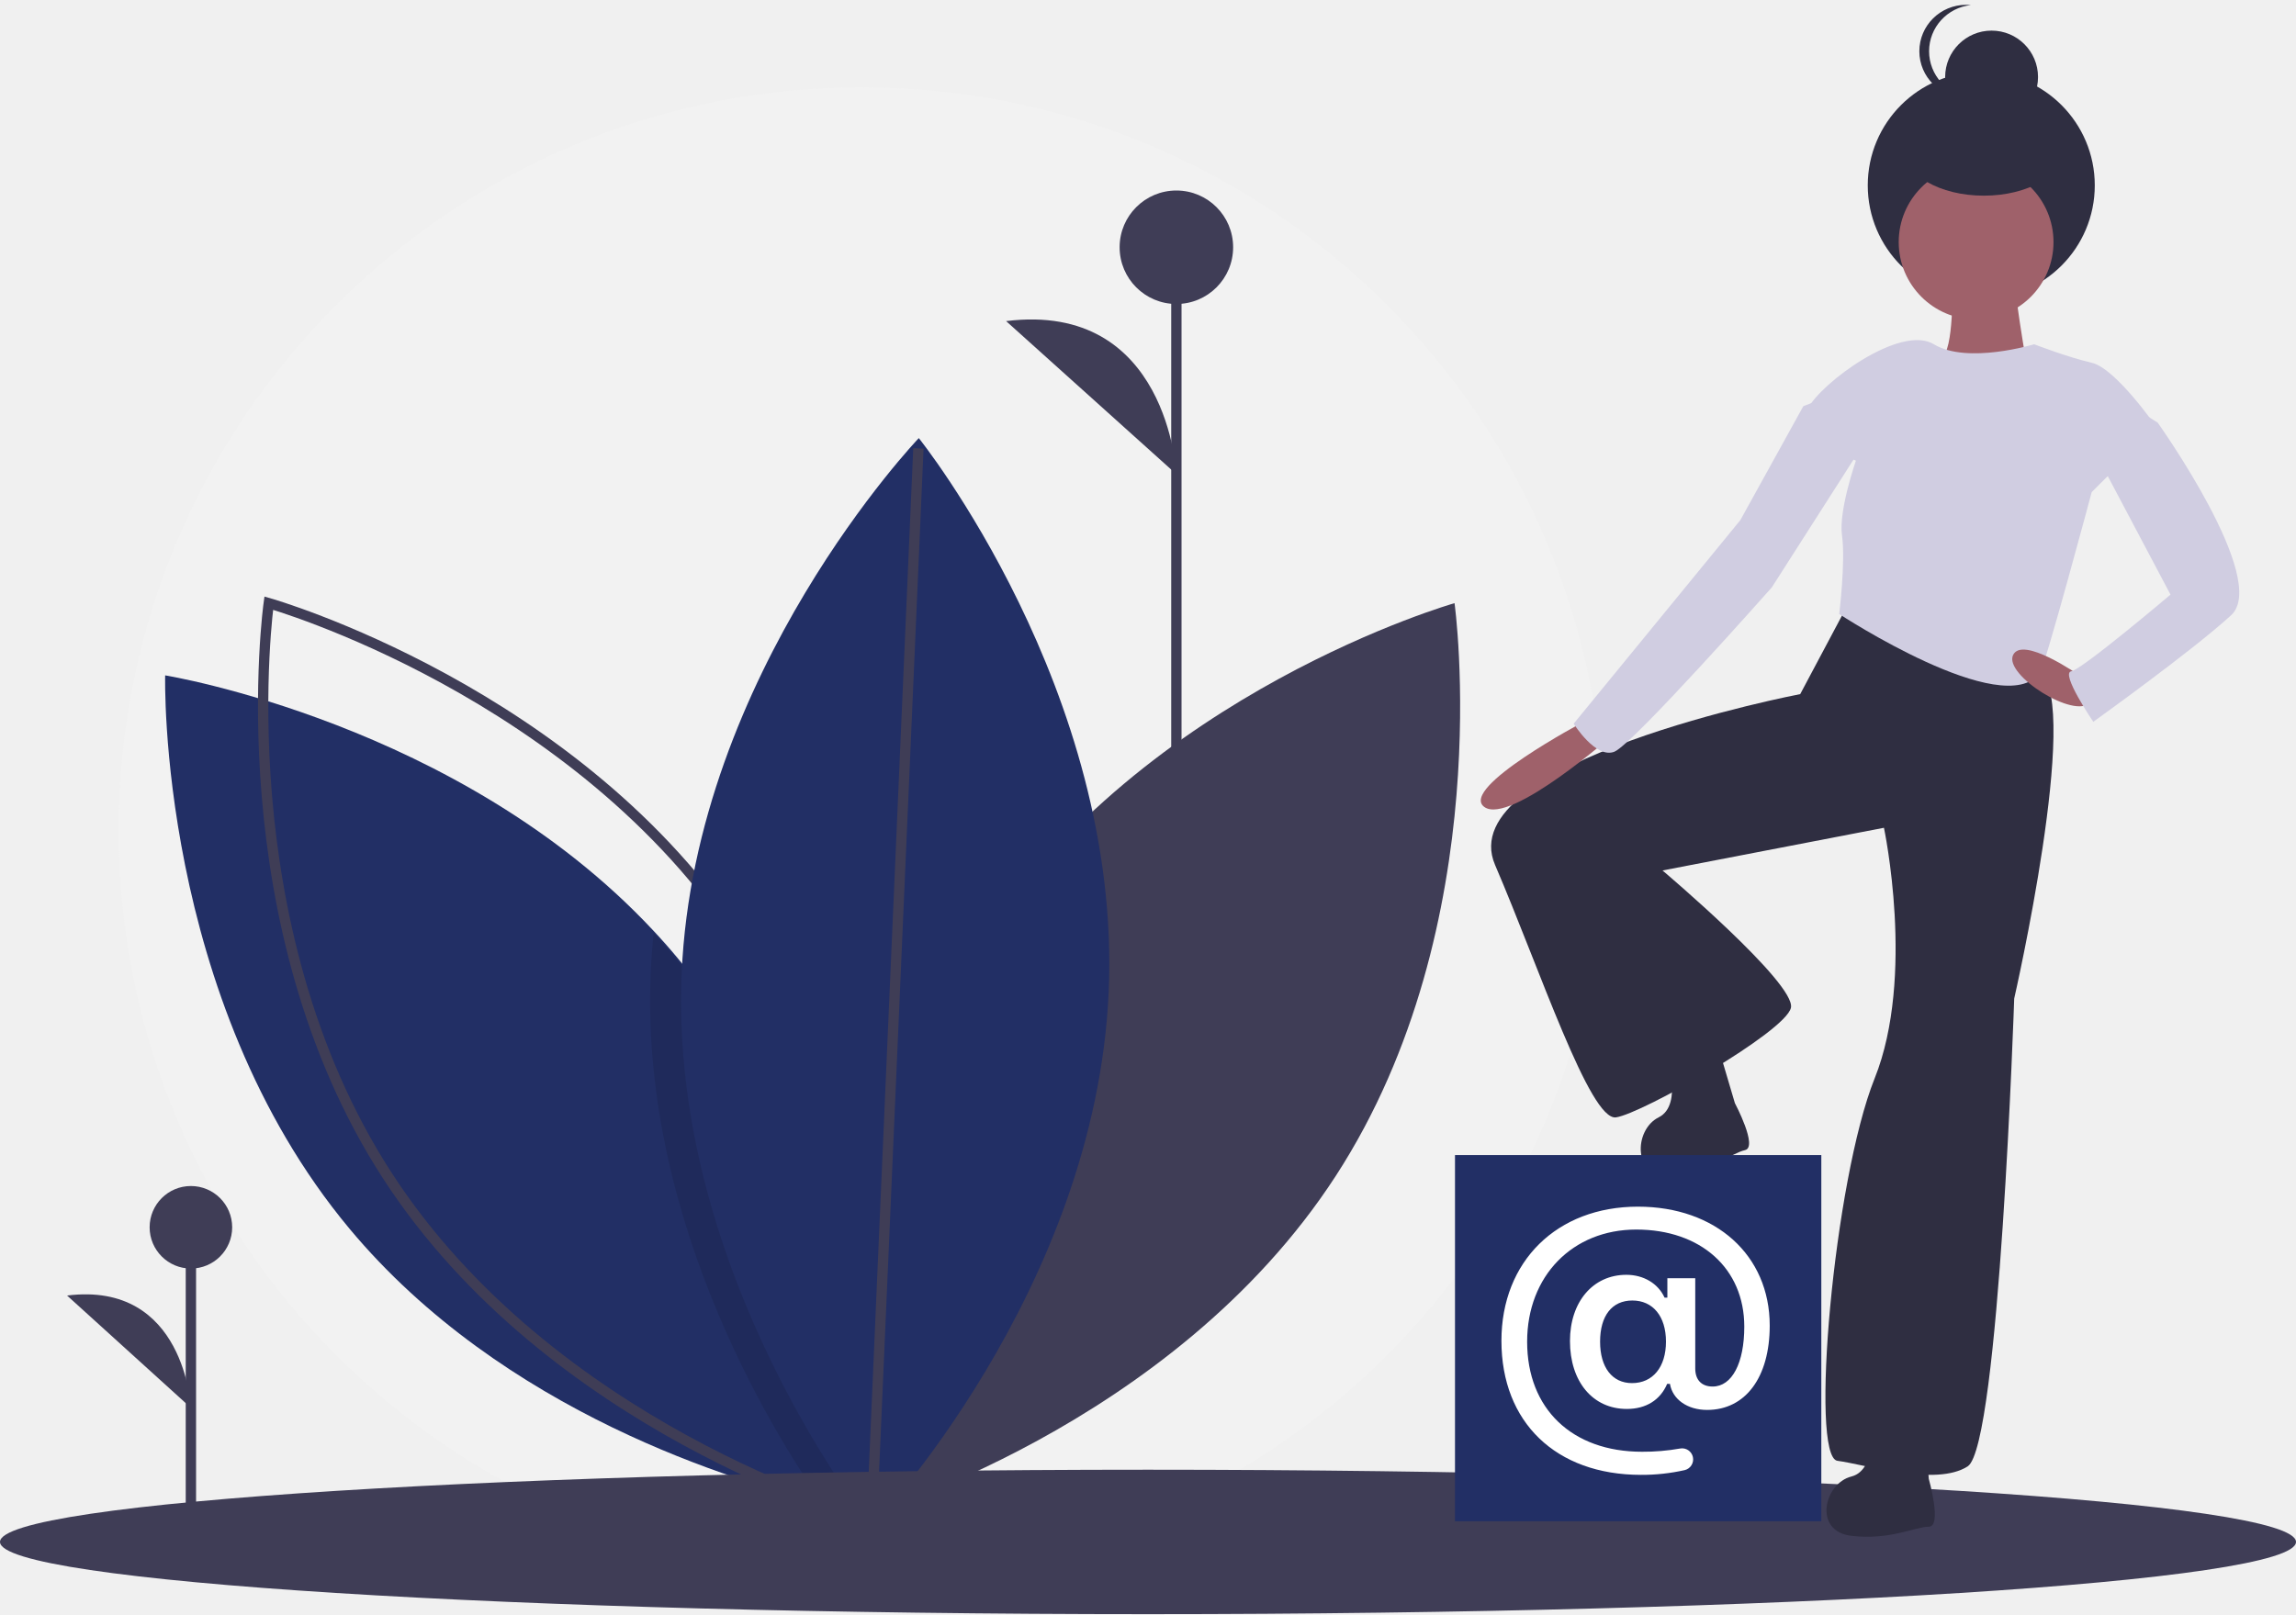
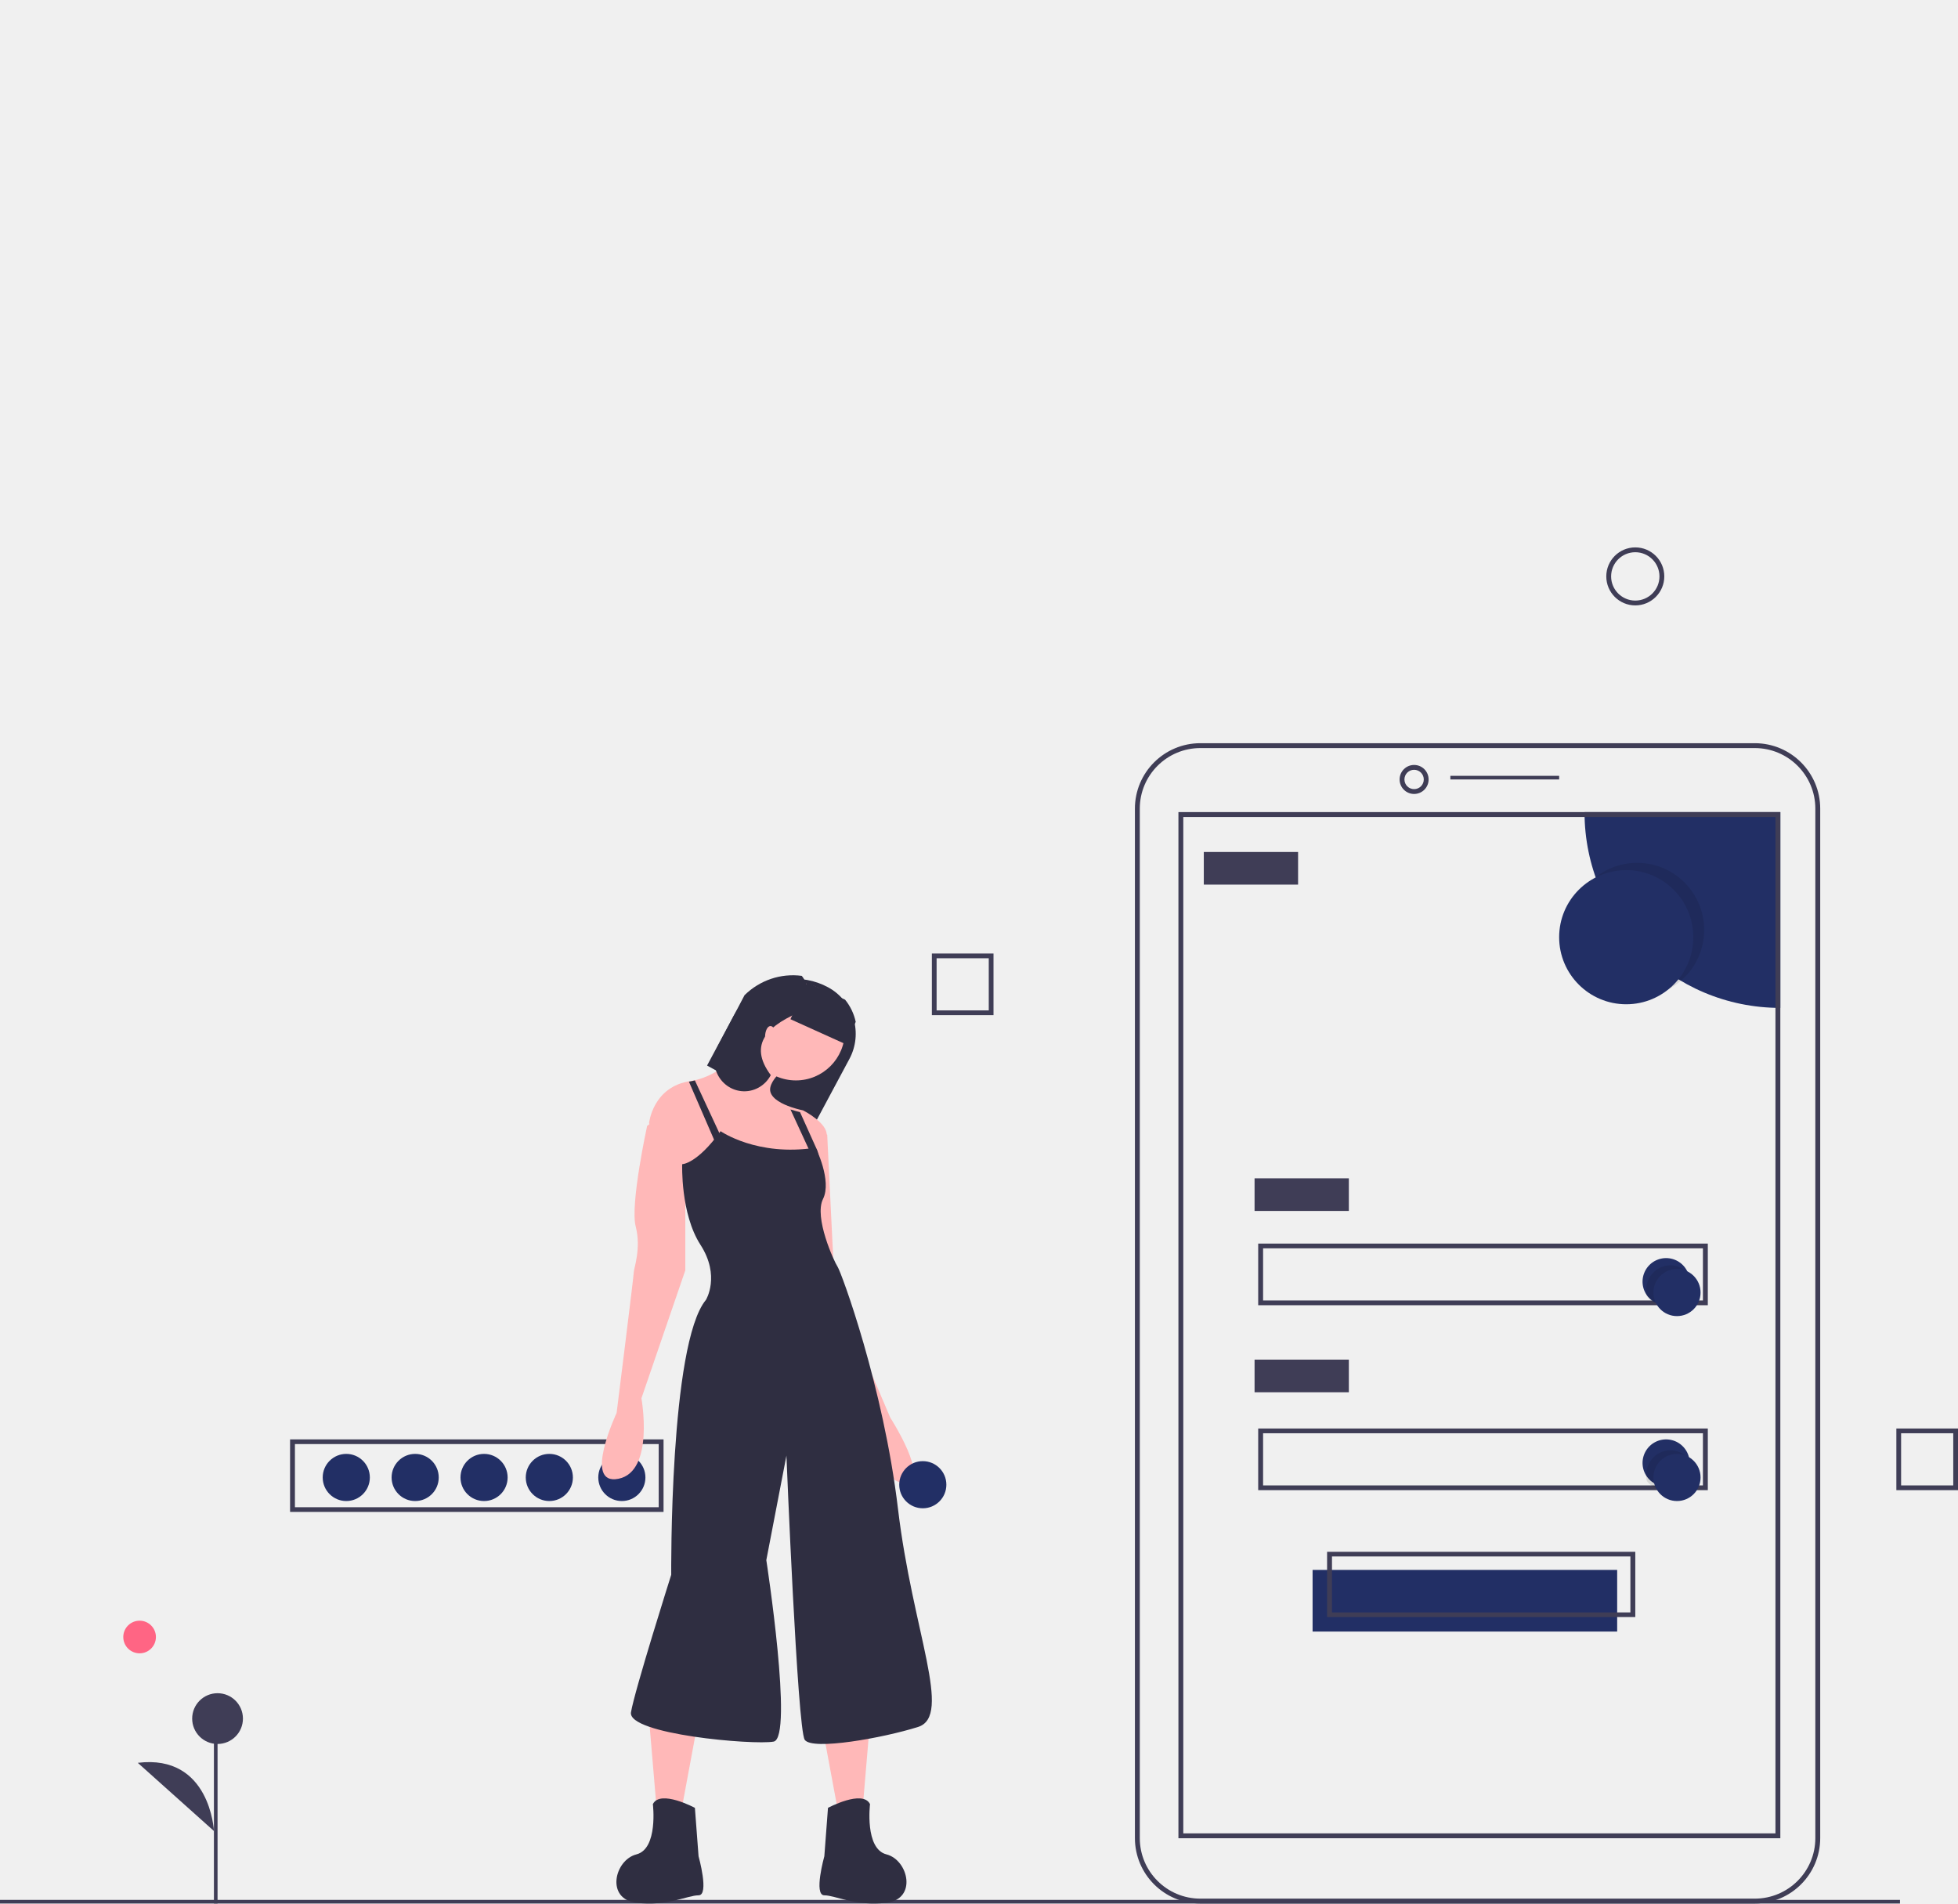
- <svg xmlns="http://www.w3.org/2000/svg" width="445" height="313" viewBox="0 0 445 313" fill="none">
-   <path d="M167 304.935C246.529 304.935 311 240.464 311 160.935C311 81.406 246.529 16.935 167 16.935C87.471 16.935 23 81.406 23 160.935C23 240.464 87.471 304.935 167 304.935Z" fill="#F2F2F2" />
-   <path d="M190.108 182.892C158.401 231.769 167.089 293.935 167.089 293.935C167.089 293.935 227.184 276.855 258.892 227.978C290.599 179.1 281.911 116.935 281.911 116.935C281.911 116.935 221.816 134.015 190.108 182.892Z" fill="#3F3D56" />
-   <path d="M166.991 292.935C166.991 292.935 166.215 292.812 164.786 292.524C163.646 292.294 162.077 291.965 160.16 291.513C143.029 287.493 97.485 273.904 67.708 238.176C30.44 193.438 32.01 130.935 32.01 130.935C32.01 130.935 88.994 140.151 126.543 180.326C128.17 182.052 129.753 183.842 131.292 185.694C163.72 224.62 166.743 276.995 166.983 289.943C167.016 291.883 166.991 292.935 166.991 292.935Z" fill="#222F65" />
-   <path fill-rule="evenodd" clip-rule="evenodd" d="M143.892 182.892C175.599 231.769 166.911 293.935 166.911 293.935C166.911 293.935 106.816 276.855 75.108 227.978C43.401 179.1 52.089 116.935 52.089 116.935C52.089 116.935 112.184 134.015 143.892 182.892Z" stroke="#3F3D56" stroke-width="2" />
-   <path opacity="0.1" d="M167 290.991C166.16 292.006 165.419 292.873 164.81 293.583C163.459 295.126 162.693 295.935 162.693 295.935C162.693 295.935 161.763 294.763 160.199 292.567C151.61 280.566 123.984 237.894 126.117 188.603C126.232 186.019 126.422 183.463 126.685 180.935C128.307 182.668 129.886 184.465 131.42 186.325C163.747 225.406 166.761 277.991 167 290.991Z" fill="black" />
-   <path d="M214.883 192.216C212.355 250.482 168.922 295.935 168.922 295.935C168.922 295.935 129.588 246.92 132.117 188.654C134.645 130.388 178.078 84.935 178.078 84.935C178.078 84.935 217.412 133.95 214.883 192.216Z" fill="#222F65" />
-   <path d="M169 293.935L178 86.935" stroke="#3F3D56" stroke-width="2" />
-   <path d="M222.5 312.935C345.383 312.935 445 306.667 445 298.935C445 291.203 345.383 284.935 222.5 284.935C99.617 284.935 0 291.203 0 298.935C0 306.667 99.617 312.935 222.5 312.935Z" fill="#3F3D56" />
-   <path d="M37 293.935V237.935V293.935Z" fill="#3F3D56" />
-   <path d="M37 293.935V237.935" stroke="#3F3D56" stroke-width="2" />
-   <path d="M37 245.935C41.418 245.935 45 242.353 45 237.935C45 233.517 41.418 229.935 37 229.935C32.582 229.935 29 233.517 29 237.935C29 242.353 32.582 245.935 37 245.935Z" fill="#3F3D56" />
-   <path d="M37 272.935C37 272.935 35.884 248.303 13 251.167L37 272.935Z" fill="#3F3D56" />
-   <path d="M228 202.935V46.935V202.935Z" fill="#3F3D56" />
-   <path d="M228 202.935V46.935" stroke="#3F3D56" stroke-width="2" />
-   <path d="M228 58.935C234.075 58.935 239 54.01 239 47.935C239 41.86 234.075 36.935 228 36.935C221.925 36.935 217 41.86 217 47.935C217 54.01 221.925 58.935 228 58.935Z" fill="#3F3D56" />
-   <path d="M228 91.935C228 91.935 226.465 58.346 195 62.251L228 91.935Z" fill="#3F3D56" />
-   <path d="M358.286 116.935L348.909 134.57C348.909 134.57 281.108 147.526 289.763 167.68C298.419 187.834 308.156 217.345 313.205 216.626C318.254 215.906 346.024 200.07 347.106 195.392C348.188 190.713 322.221 168.76 322.221 168.76L365.138 160.482C365.138 160.482 371.269 189.274 363.335 209.068C355.401 228.862 350.712 282.486 356.122 283.206C361.531 283.926 375.236 288.244 381.367 284.286C387.498 280.327 390.383 193.592 390.383 193.592C390.383 193.592 403.366 136.729 395.432 130.251C387.498 123.773 358.286 116.935 358.286 116.935Z" fill="#2F2E41" />
-   <path d="M372.942 275.192C372.942 275.192 364.564 270.768 362.8 274.307C362.8 274.307 364.123 284.925 358.831 286.252C353.539 287.579 351.334 296.87 358.831 297.754C366.327 298.639 371.178 295.985 373.824 295.985C376.47 295.985 373.824 286.694 373.824 286.694L372.942 275.192Z" fill="#2F2E41" />
-   <path d="M332.965 202.77C332.965 202.77 323.836 200.21 322.855 204.055C322.855 204.055 326.383 214.189 321.485 216.614C316.586 219.039 316.384 228.62 323.905 227.896C331.426 227.172 335.614 223.539 338.203 222.977C340.791 222.416 336.248 213.865 336.248 213.865L332.965 202.77Z" fill="#2F2E41" />
-   <path d="M378.395 54.794C378.395 54.794 378.752 68.224 376.258 69.312C373.765 70.401 390.15 76.935 390.15 76.935L393 71.853C393 71.853 389.794 53.705 390.507 52.253C391.219 50.801 378.395 54.794 378.395 54.794Z" fill="#9F616A" />
-   <path d="M384 57.935C396.15 57.935 406 48.085 406 35.935C406 23.785 396.15 13.935 384 13.935C371.85 13.935 362 23.785 362 35.935C362 48.085 371.85 57.935 384 57.935Z" fill="#2F2E41" />
-   <path d="M386 23.935C390.971 23.935 395 19.905 395 14.935C395 9.964 390.971 5.935 386 5.935C381.029 5.935 377 9.964 377 14.935C377 19.905 381.029 23.935 386 23.935Z" fill="#2F2E41" />
-   <path d="M373.887 9.935C373.887 5.327 377.389 1.464 382 0.984C381.687 0.951 381.372 0.935 381.057 0.935C376.055 0.935 372 4.964 372 9.935C372 14.905 376.055 18.935 381.057 18.935C381.372 18.935 381.687 18.919 382 18.886C377.389 18.406 373.887 14.543 373.887 9.935Z" fill="#2F2E41" />
-   <path d="M383 61.935C391.284 61.935 398 55.219 398 46.935C398 38.651 391.284 31.935 383 31.935C374.716 31.935 368 38.651 368 46.935C368 55.219 374.716 61.935 383 61.935Z" fill="#9F616A" />
-   <path d="M394.251 66.744C394.251 66.744 381.297 70.685 374.82 66.744C368.343 62.804 352.87 74.267 350.351 79.282C347.832 84.297 359.706 89.312 359.706 89.312C359.706 89.312 356.316 98.996 357.008 103.819C357.727 108.834 356.468 119.043 356.468 119.043C356.468 119.043 388.258 139.893 395.33 130.506C396.41 129.073 405.406 95.401 405.406 95.401L418 82.864C418 82.864 410.084 71.401 405.406 70.326C400.728 69.252 394.251 66.744 394.251 66.744Z" fill="#D0CDE1" />
-   <path d="M306.937 139.935C306.937 139.935 282.684 152.773 287.677 156.441C292.671 160.109 313 142.136 313 142.136L306.937 139.935Z" fill="#9F616A" />
-   <path d="M402.922 130.874C402.922 130.874 391.927 123.157 390.156 127.015C388.386 130.874 402.195 139.562 405.103 136.162C408.01 132.762 402.922 130.874 402.922 130.874Z" fill="#9F616A" />
-   <path d="M411.768 77.935L418.181 81.923C418.181 81.923 439.914 112.379 432.433 119.268C424.951 126.157 405.712 139.935 405.712 139.935C405.712 139.935 399.299 130.508 401.436 130.145C403.574 129.783 420.675 115.28 420.675 115.28L405.712 86.999L411.768 77.935Z" fill="#D0CDE1" />
-   <path d="M354.179 76.935L349.513 78.746L337.308 100.834L305 140.303C305 140.303 309.308 147.183 312.897 145.735C316.487 144.286 343.41 113.869 343.41 113.869L361 86.35L354.179 76.935Z" fill="#D0CDE1" />
-   <path d="M384.5 37.935C393.06 37.935 400 33.906 400 28.935C400 23.964 393.06 19.935 384.5 19.935C375.94 19.935 369 23.964 369 28.935C369 33.906 375.94 37.935 384.5 37.935Z" fill="#2F2E41" />
-   <rect x="282" y="223.935" width="71" height="71" fill="#222F65" />
-   <path fill-rule="evenodd" clip-rule="evenodd" d="M330.867 273.344C338.301 273.344 343 267.022 343 256.99C343 243.344 332.546 233.935 317.46 233.935C301.766 233.935 291 244.522 291 259.941C291 275.74 301.549 285.92 318.029 285.934C320.885 285.948 323.733 285.64 326.52 285.013C327.65 284.74 328.356 283.615 328.11 282.479C327.863 281.343 326.755 280.611 325.612 280.83C323.181 281.259 320.715 281.467 318.246 281.453C304.691 281.453 295.983 273.141 295.983 260.117C295.983 247.378 304.785 238.375 317.135 238.375C329.621 238.375 338.071 245.916 338.071 257.193C338.071 264.26 335.688 268.809 331.936 268.809C329.77 268.809 328.565 267.495 328.565 265.316V247.811H323.161V251.575H322.62C321.374 248.827 318.544 247.148 315.213 247.148C308.726 247.148 304.284 252.414 304.284 259.982C304.284 267.861 308.699 273.154 315.307 273.154C319.018 273.154 321.78 271.435 323.121 268.294H323.662C324.164 271.313 327.061 273.344 330.867 273.344ZM316.309 268.145C312.477 268.145 310.121 265.113 310.121 260.104C310.121 255.081 312.436 252.13 316.377 252.13C320.345 252.13 322.891 255.176 322.891 260.104C322.891 265.031 320.345 268.145 316.309 268.145Z" fill="white" />
+ <svg xmlns="http://www.w3.org/2000/svg" width="540" height="525" viewBox="0 0 540 525" fill="none">
+   <path d="M125.187 397.963L167 331.841L73.359 271.963L25 348.436L102.453 397.963H125.187Z" fill="#F0F0F0" />
+   <path fill-rule="evenodd" clip-rule="evenodd" d="M80 416.963H183V396.963H80V416.963ZM181.662 415.673H81.338V398.253H181.662V415.673Z" fill="#3F3D56" />
+   <path d="M171.5 413.963C175.09 413.963 178 411.053 178 407.463C178 403.873 175.09 400.963 171.5 400.963C167.91 400.963 165 403.873 165 407.463C165 411.053 167.91 413.963 171.5 413.963Z" fill="#222F65" />
+   <path d="M151.5 413.963C155.09 413.963 158 411.053 158 407.463C158 403.873 155.09 400.963 151.5 400.963C147.91 400.963 145 403.873 145 407.463C145 411.053 147.91 413.963 151.5 413.963Z" fill="#222F65" />
+   <path d="M133.5 413.963C137.09 413.963 140 411.053 140 407.463C140 403.873 137.09 400.963 133.5 400.963C129.91 400.963 127 403.873 127 407.463C127 411.053 129.91 413.963 133.5 413.963Z" fill="#222F65" />
+   <path d="M114.5 413.963C118.09 413.963 121 411.053 121 407.463C121 403.873 118.09 400.963 114.5 400.963C110.91 400.963 108 403.873 108 407.463C108 411.053 110.91 413.963 114.5 413.963Z" fill="#222F65" />
+   <path d="M95.5 413.963C99.09 413.963 102 411.053 102 407.463C102 403.873 99.09 400.963 95.5 400.963C91.91 400.963 89 403.873 89 407.463C89 411.053 91.91 413.963 95.5 413.963Z" fill="#222F65" />
+   <path d="M307.462 185.904V134.828H333V109.963H208V234.963H314.855V222.741C314.855 218.14 316.683 213.728 319.936 210.474C323.19 207.221 327.602 205.393 332.203 205.393H333V185.904H307.462Z" fill="#F0F0F0" />
+   <rect x="47.65" y="10.568" width="41" height="41" transform="rotate(-14 47.6497 10.5681)" fill="#F0F0F0" />
+   <rect x="362" y="432.963" width="84" height="17" fill="#222F65" />
+   <rect x="340" y="346.963" width="123" height="16" fill="#F0F0F0" />
+   <rect y="523.963" width="524" height="1" fill="#3F3D56" />
+   <path fill-rule="evenodd" clip-rule="evenodd" d="M331.035 524.963H483.965C493.921 524.951 501.989 516.887 502 506.936V222.989C501.989 213.038 493.921 204.974 483.965 204.963H331.035C321.079 204.974 313.011 213.038 313 222.989V506.936C313.011 516.887 321.079 524.951 331.035 524.963ZM314.345 222.989C314.356 213.781 321.822 206.318 331.035 206.307H483.965C493.178 206.318 500.644 213.781 500.655 222.989V506.936C500.644 516.145 493.178 523.608 483.965 523.618H331.035C321.822 523.608 314.356 516.145 314.345 506.936V222.989Z" fill="#3F3D56" />
+   <path fill-rule="evenodd" clip-rule="evenodd" d="M386 214.963C386 217.172 387.791 218.963 390 218.963C392.208 218.96 393.998 217.171 394 214.963C394 212.754 392.209 210.963 390 210.963C387.791 210.963 386 212.754 386 214.963ZM387.333 214.963C387.333 213.49 388.527 212.296 390 212.296C391.472 212.298 392.665 213.491 392.667 214.963C392.667 216.436 391.473 217.63 390 217.63C388.527 217.63 387.333 216.436 387.333 214.963Z" fill="#3F3D56" />
+   <rect x="400" y="213.963" width="30" height="1" fill="#3F3D56" />
+   <path d="M491 223.963V277.963C461.177 277.962 437.001 253.786 437 223.963H491Z" fill="#222F65" />
+   <path fill-rule="evenodd" clip-rule="evenodd" d="M325 506.963H491V223.963H325V506.963ZM489.656 505.618H326.344V225.307H489.656V505.618Z" fill="#3F3D56" />
+   <path opacity="0.1" d="M451.5 274.963C461.717 274.963 470 266.68 470 256.463C470 246.246 461.717 237.963 451.5 237.963C441.283 237.963 433 246.246 433 256.463C433 266.68 441.283 274.963 451.5 274.963Z" fill="black" />
+   <path d="M448.5 276.963C458.717 276.963 467 268.68 467 258.463C467 248.246 458.717 239.963 448.5 239.963C438.283 239.963 430 248.246 430 258.463C430 268.68 438.283 276.963 448.5 276.963Z" fill="#222F65" />
+   <rect x="332" y="234.963" width="26" height="9" fill="#3F3D56" />
+   <rect x="346" y="324.963" width="26" height="9" fill="#3F3D56" />
+   <path fill-rule="evenodd" clip-rule="evenodd" d="M347 359.963H471V342.963H347V359.963ZM469.652 358.655H348.348V344.271H469.652V358.655Z" fill="#3F3D56" />
+   <rect x="340" y="397.963" width="123" height="16" fill="#F0F0F0" />
+   <rect x="346" y="374.963" width="26" height="9" fill="#3F3D56" />
+   <path fill-rule="evenodd" clip-rule="evenodd" d="M347 410.963H471V393.963H347V410.963ZM469.652 409.655H348.348V395.271H469.652V409.655Z" fill="#3F3D56" />
+   <path fill-rule="evenodd" clip-rule="evenodd" d="M366 445.963H451V427.963H366V445.963ZM449.651 444.677H367.349V429.249H449.651V444.677Z" fill="#3F3D56" />
+   <path d="M466 353.463C466 356.204 464.28 358.651 461.7 359.579C459.121 360.507 456.237 359.716 454.491 357.603L454.484 357.597C452.783 355.533 452.52 352.639 453.82 350.302C455.12 347.965 457.719 346.664 460.368 347.022C463.018 347.38 465.178 349.324 465.812 351.922C465.811 351.924 465.812 351.926 465.813 351.927C465.815 351.928 465.816 351.929 465.818 351.929C465.938 352.431 465.999 352.946 466 353.463Z" fill="#222F65" />
+   <path opacity="0.1" d="M466 353.088C466 355.988 464.235 358.575 461.589 359.557C458.943 360.538 455.985 359.702 454.193 357.467L454.187 357.46C454.064 356.929 454.001 356.384 454 355.838C454 352.938 455.765 350.35 458.411 349.369C461.057 348.388 464.015 349.224 465.807 351.459C465.807 351.461 465.807 351.462 465.809 351.464C465.81 351.465 465.812 351.466 465.813 351.466C465.936 351.997 465.999 352.542 466 353.088Z" fill="black" />
+   <path d="M462.5 362.963C466.09 362.963 469 360.053 469 356.463C469 352.873 466.09 349.963 462.5 349.963C458.91 349.963 456 352.873 456 356.463C456 360.053 458.91 362.963 462.5 362.963Z" fill="#222F65" />
+   <path d="M466 403.463C466 406.204 464.28 408.651 461.7 409.579C459.121 410.507 456.237 409.716 454.491 407.603L454.484 407.597C452.783 405.533 452.52 402.639 453.82 400.302C455.12 397.965 457.719 396.664 460.368 397.022C463.018 397.38 465.178 399.324 465.812 401.922C465.811 401.924 465.812 401.926 465.813 401.927C465.815 401.928 465.816 401.929 465.818 401.929C465.938 402.431 465.999 402.946 466 403.463Z" fill="#222F65" />
+   <path opacity="0.1" d="M466 404.088C466 406.988 464.235 409.575 461.589 410.557C458.943 411.538 455.985 410.702 454.193 408.467L454.187 408.46C454.064 407.929 454.001 407.384 454 406.838C454 403.938 455.765 401.35 458.411 400.369C461.057 399.388 464.015 400.224 465.807 402.459C465.807 402.461 465.807 402.462 465.809 402.464C465.81 402.465 465.812 402.466 465.813 402.466C465.936 402.997 465.999 403.542 466 404.088Z" fill="black" />
+   <path d="M462.5 413.963C466.09 413.963 469 411.053 469 407.463C469 403.873 466.09 400.963 462.5 400.963C458.91 400.963 456 403.873 456 407.463C456 411.053 458.91 413.963 462.5 413.963Z" fill="#222F65" />
+   <rect x="315" y="141.963" width="35" height="35" fill="#F0F0F0" />
+   <path fill-rule="evenodd" clip-rule="evenodd" d="M443 158.963C443 163.381 446.582 166.963 451 166.963C455.416 166.958 458.995 163.379 459 158.963C459 154.545 455.418 150.963 451 150.963C446.582 150.963 443 154.545 443 158.963ZM444.333 158.963C444.333 155.281 447.318 152.296 451 152.296C454.68 152.3 457.662 155.283 457.667 158.963C457.667 162.645 454.682 165.63 451 165.63C447.318 165.63 444.333 162.645 444.333 158.963Z" fill="#3F3D56" />
+   <path fill-rule="evenodd" clip-rule="evenodd" d="M257 279.963H274V262.963H257V279.963ZM272.692 278.655H258.308V264.271H272.692V278.655Z" fill="#3F3D56" />
+   <path fill-rule="evenodd" clip-rule="evenodd" d="M523 410.963H540V393.963H523V410.963ZM538.692 409.655H524.308V395.271H538.692V409.655Z" fill="#3F3D56" />
+   <path d="M195 293.867L197.998 295.493L208.198 301.029L224.665 309.963L234.262 292.034C236.087 288.631 236.494 284.638 235.392 280.933C234.29 277.229 231.77 274.118 228.387 272.286C221.044 268.293 211.981 269.532 205.96 275.35L205.955 275.355C204.511 276.752 203.292 278.367 202.343 280.142L195 293.867Z" fill="#2F2E41" />
+   <path d="M240 474.043L238.069 496.923L230.827 497.963L226 471.963L240 474.043Z" fill="#FFB8B8" />
+   <path d="M228.352 498.581C228.352 498.581 237.927 493.449 239.943 497.555C239.943 497.555 238.431 509.871 244.479 511.411C250.527 512.95 253.047 523.727 244.479 524.753C235.912 525.78 230.368 522.701 227.344 522.701C224.32 522.701 227.344 511.924 227.344 511.924L228.352 498.581Z" fill="#2F2E41" />
+   <path d="M179 474.043L180.931 496.923L188.173 497.963L193 471.963L179 474.043Z" fill="#FFB8B8" />
+   <path d="M191.648 498.581C191.648 498.581 182.073 493.449 180.057 497.555C180.057 497.555 181.569 509.871 175.521 511.411C169.473 512.95 166.953 523.727 175.521 524.753C184.088 525.78 189.632 522.701 192.656 522.701C195.68 522.701 192.656 511.924 192.656 511.924L191.648 498.581Z" fill="#2F2E41" />
+   <path d="M219.5 297.963C226.956 297.963 233 291.919 233 284.463C233 277.007 226.956 270.963 219.5 270.963C212.044 270.963 206 277.007 206 284.463C206 291.919 212.044 297.963 219.5 297.963Z" fill="#FFB8B8" />
+   <path d="M179 309.763L189.495 326.457L201.988 325.445L222.477 326.963C222.477 326.963 224.411 323.047 225.991 319.238C226.855 317.336 227.52 315.347 227.974 313.304C228.474 309.763 221.478 306.222 221.478 306.222C221.478 306.222 221.203 306.171 220.743 306.06C220.134 305.913 219.194 305.67 218.165 305.316C215.841 304.517 213.047 303.161 212.483 301.163C211.483 297.622 218.979 292.563 218.979 292.563L209.984 283.963C209.984 283.963 201.993 295.199 192.288 297.758C191.725 297.909 191.155 298.027 190.579 298.112C190.549 298.117 190.524 298.123 190.494 298.128C179.999 299.645 179 309.763 179 309.763Z" fill="#FFB8B8" />
+   <path d="M184.264 305.963L178.477 310.501C178.477 310.501 173.741 332.184 175.319 338.235C176.898 344.286 174.793 349.833 174.793 350.841C174.793 351.85 170.058 389.668 170.058 389.668C170.058 389.668 160.587 409.838 170.584 407.821C180.581 405.804 176.898 385.634 176.898 385.634L189 350.337V320.586L184.264 305.963Z" fill="#FFB8B8" />
+   <path d="M224.046 309.963L228.137 312.963L230.183 354.958L245.525 390.955C245.525 390.955 256.776 408.453 249.616 408.953C242.456 409.453 237.854 390.955 237.854 390.955L224.046 356.458L222 322.962L224.046 309.963Z" fill="#FFB8B8" />
+   <path d="M198.734 311.963C198.734 311.963 208.821 319.041 224.96 316.513C224.96 316.513 229.499 325.613 226.978 330.668C224.456 335.724 230.004 347.857 231.012 349.373C232.021 350.89 243.621 382.234 247.656 416.105C251.69 449.977 262.786 473.232 253.203 476.265C243.621 479.298 223.951 482.837 221.934 479.804C219.917 476.771 216.891 401.444 216.891 401.444L211.343 430.26C211.343 430.26 218.908 479.298 213.36 480.309C207.812 481.321 173.013 478.287 174.021 472.221C175.03 466.154 185.117 434.305 185.117 434.305C185.117 434.305 184.613 370.606 194.7 358.473C194.7 358.473 198.734 351.901 193.187 343.307C187.639 334.712 188.143 321.063 188.143 321.063C188.143 321.063 192.178 321.063 198.734 311.963Z" fill="#2F2E41" />
+   <path d="M190 298.315L198.08 316.963L200 315.956L191.642 297.963L190 298.315Z" fill="#2F2E41" />
+   <path d="M218 305.963L224.452 319.963L226 319.827L225.474 317.444L220.636 306.703C220.013 306.557 219.052 306.316 218 305.963Z" fill="#2F2E41" />
+   <path d="M197.377 294.986C198.366 298.252 201.167 300.591 204.484 300.923C207.802 301.254 210.989 299.513 212.574 296.504C206.208 287.964 211.668 282.599 222.01 278.541C223.603 275.507 223.251 271.786 221.119 269.123C215.346 268.365 209.548 270.324 205.343 274.452L205.338 274.457L197.991 288.439C196.933 290.447 196.712 292.808 197.377 294.986Z" fill="#2F2E41" />
+   <path d="M212.5 288.963C213.328 288.963 214 287.62 214 285.963C214 284.306 213.328 282.963 212.5 282.963C211.672 282.963 211 284.306 211 285.963C211 287.62 211.672 288.963 212.5 288.963Z" fill="#FFB8B8" />
+   <path d="M218 281.084L233.212 287.963L236 281.821C235.52 279.577 234.514 277.478 233.065 275.695L222.595 270.963L218 281.084Z" fill="#2F2E41" />
+   <path d="M254.5 415.963C258.09 415.963 261 413.053 261 409.463C261 405.873 258.09 402.963 254.5 402.963C250.91 402.963 248 405.873 248 409.463C248 413.053 250.91 415.963 254.5 415.963Z" fill="#222F65" />
+   <path d="M38.5 455.963C40.985 455.963 43 453.948 43 451.463C43 448.978 40.985 446.963 38.5 446.963C36.015 446.963 34 448.978 34 451.463C34 453.948 36.015 455.963 38.5 455.963Z" fill="#FF6584" />
+   <rect x="59" y="474.963" width="1" height="50" fill="#3F3D56" />
+   <path d="M60 480.963C63.866 480.963 67 477.829 67 473.963C67 470.097 63.866 466.963 60 466.963C56.134 466.963 53 470.097 53 473.963C53 477.829 56.134 480.963 60 480.963Z" fill="#3F3D56" />
+   <path d="M59 504.963C59 504.963 58.023 483.69 38 486.163L59 504.963Z" fill="#3F3D56" />
</svg>
